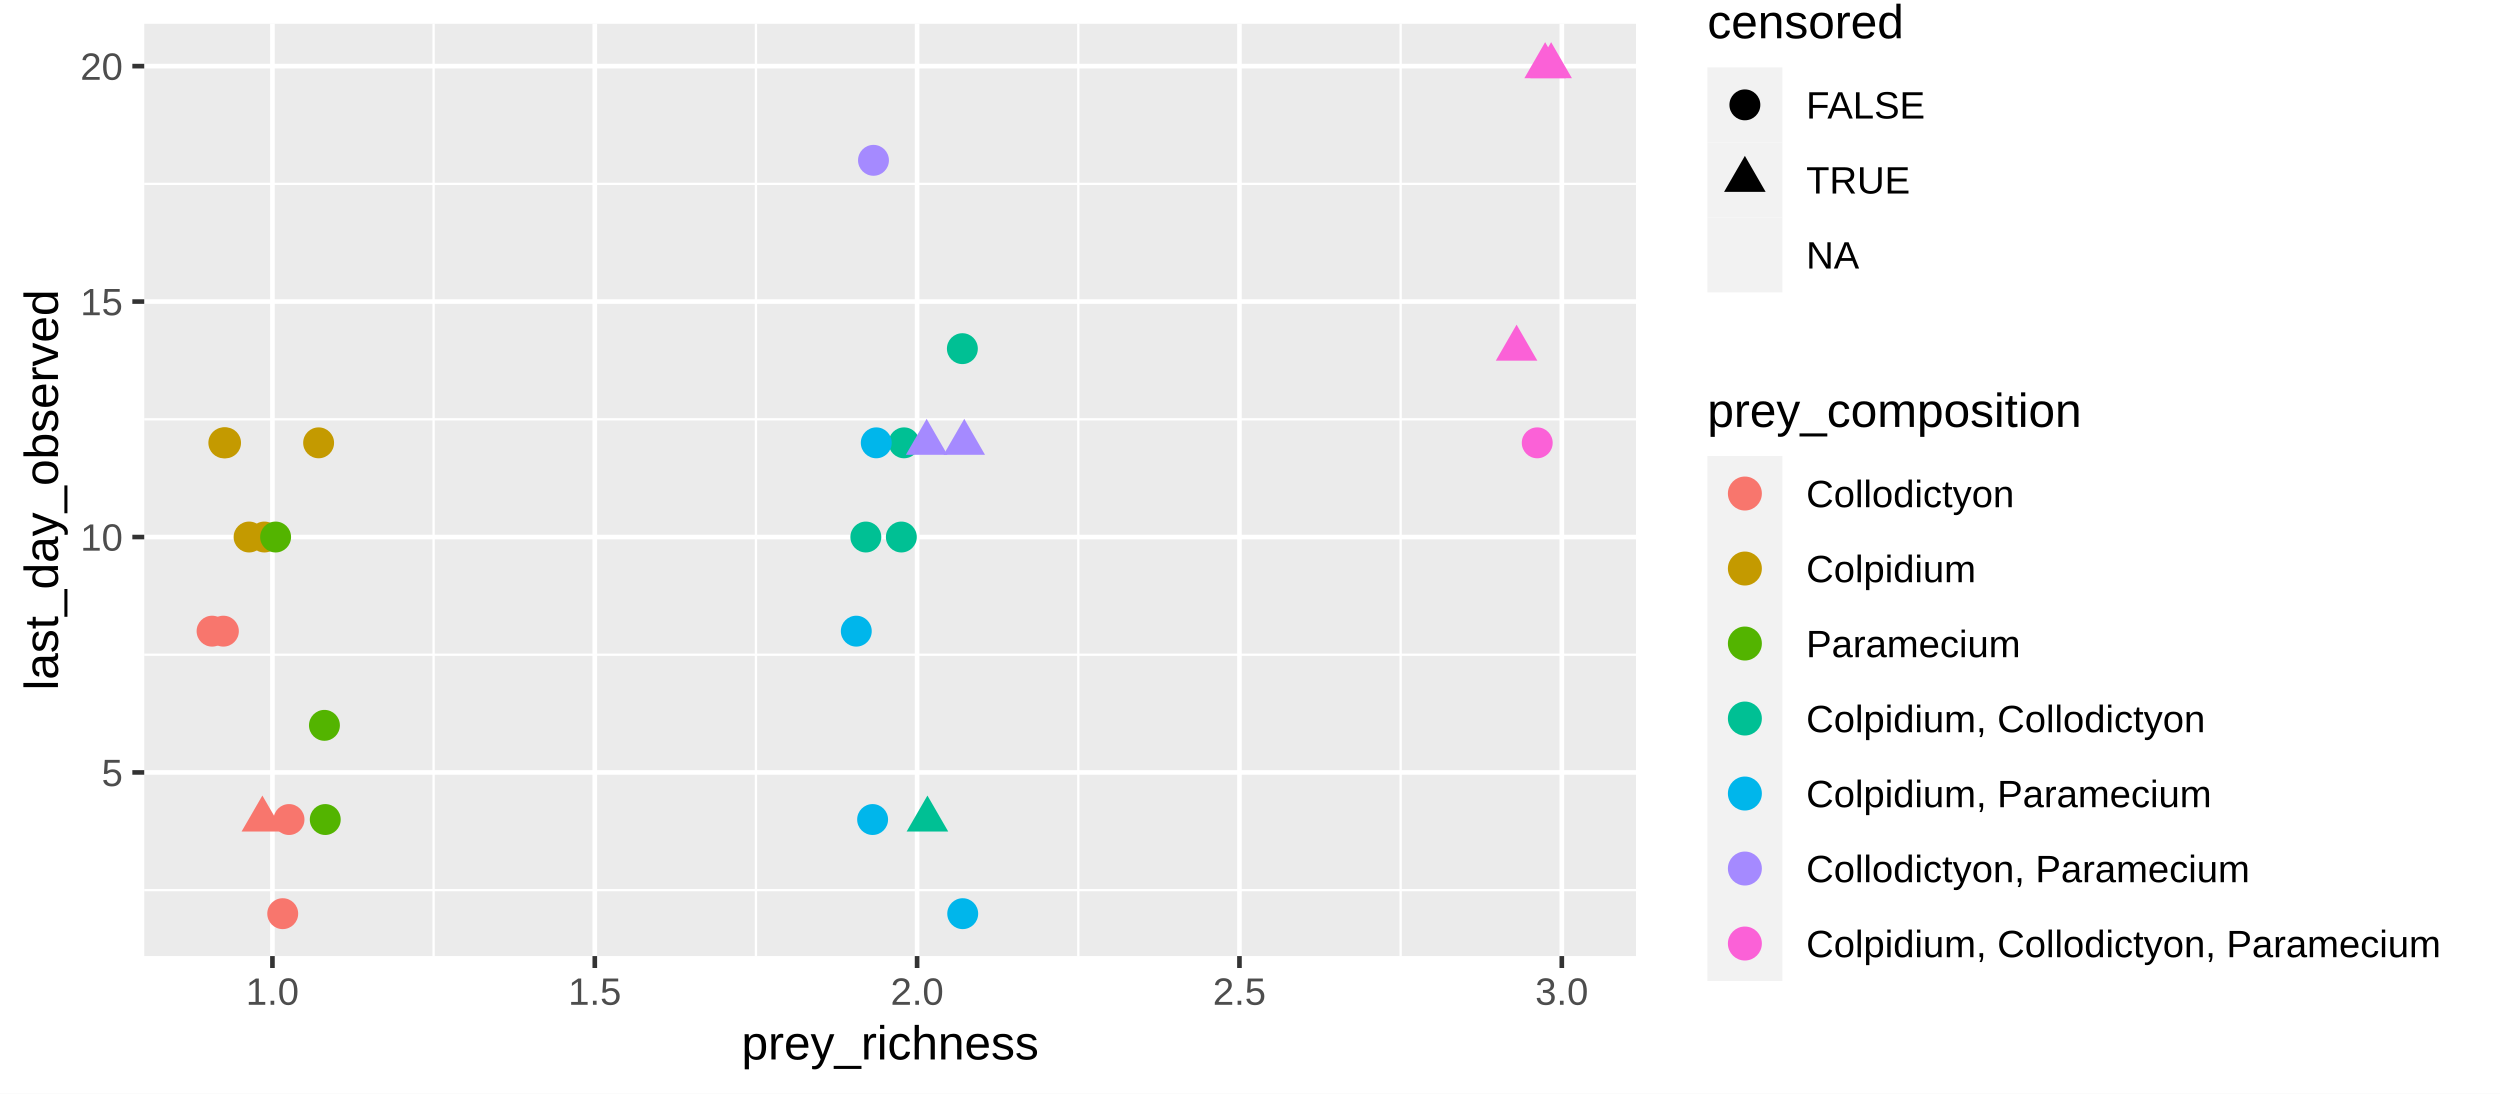
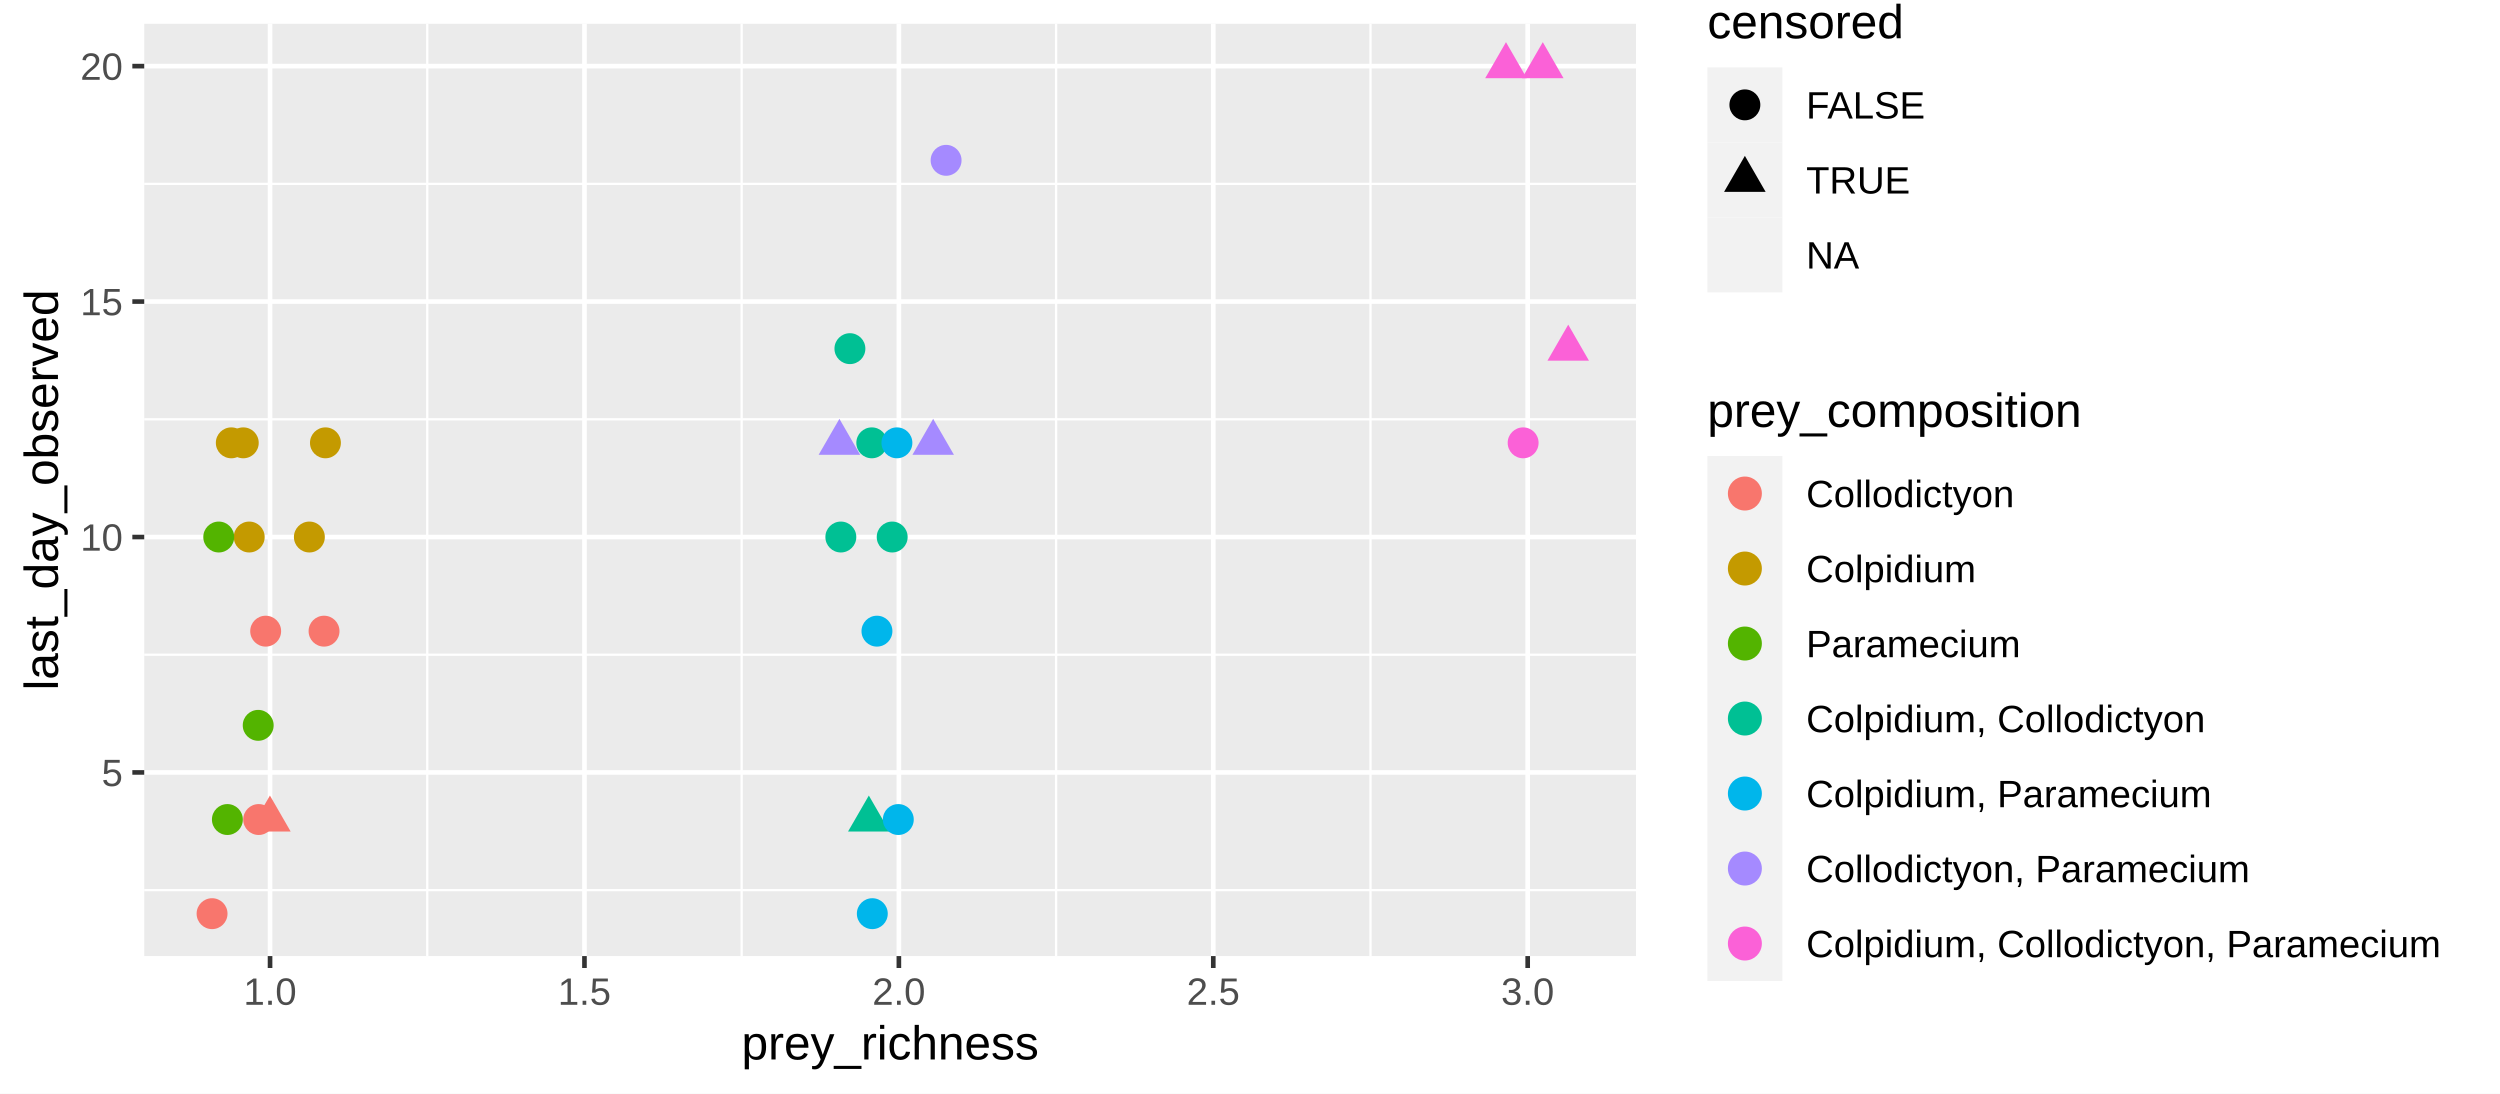
<svg xmlns="http://www.w3.org/2000/svg" viewBox="0 0 576.00 252.00">
  <defs>
    <style type="text/css">
    line, polyline, polygon, path, rect, circle {
      fill: none;
      stroke: #000000;
      stroke-linecap: round;
      stroke-linejoin: round;
      stroke-miterlimit: 10.00;
    }
  </style>
  </defs>
  <rect width="100%" height="100%" style="stroke: none; fill: #FFFFFF;" />
  <rect x="0" y="0.00" width="576.00" height="252.00" style="stroke-width: 1.07; stroke: none;" />
  <defs>
    <clipPath id="cpMzMuMjN8Mzc2Ljk0fDIyMC4yOHw1LjQ4">
      <rect x="33.23" y="5.48" width="343.71" height="214.80" />
    </clipPath>
  </defs>
  <rect x="33.23" y="5.48" width="343.71" height="214.80" style="stroke-width: 1.07; stroke: none; fill: #EBEBEB;" clip-path="url(#cpMzMuMjN8Mzc2Ljk0fDIyMC4yOHw1LjQ4)" />
  <polyline points="33.23,205.09 376.94,205.09 " style="stroke-width: 0.53; stroke: #FFFFFF; stroke-linecap: butt;" clip-path="url(#cpMzMuMjN8Mzc2Ljk0fDIyMC4yOHw1LjQ4)" />
  <polyline points="33.23,150.85 376.94,150.85 " style="stroke-width: 0.53; stroke: #FFFFFF; stroke-linecap: butt;" clip-path="url(#cpMzMuMjN8Mzc2Ljk0fDIyMC4yOHw1LjQ4)" />
  <polyline points="33.23,96.61 376.94,96.61 " style="stroke-width: 0.53; stroke: #FFFFFF; stroke-linecap: butt;" clip-path="url(#cpMzMuMjN8Mzc2Ljk0fDIyMC4yOHw1LjQ4)" />
  <polyline points="33.23,42.36 376.94,42.36 " style="stroke-width: 0.53; stroke: #FFFFFF; stroke-linecap: butt;" clip-path="url(#cpMzMuMjN8Mzc2Ljk0fDIyMC4yOHw1LjQ4)" />
-   <polyline points="99.90,220.28 99.90,5.48 " style="stroke-width: 0.53; stroke: #FFFFFF; stroke-linecap: butt;" clip-path="url(#cpMzMuMjN8Mzc2Ljk0fDIyMC4yOHw1LjQ4)" />
-   <polyline points="174.17,220.28 174.17,5.48 " style="stroke-width: 0.53; stroke: #FFFFFF; stroke-linecap: butt;" clip-path="url(#cpMzMuMjN8Mzc2Ljk0fDIyMC4yOHw1LjQ4)" />
-   <polyline points="248.44,220.28 248.44,5.48 " style="stroke-width: 0.53; stroke: #FFFFFF; stroke-linecap: butt;" clip-path="url(#cpMzMuMjN8Mzc2Ljk0fDIyMC4yOHw1LjQ4)" />
-   <polyline points="322.71,220.28 322.71,5.48 " style="stroke-width: 0.53; stroke: #FFFFFF; stroke-linecap: butt;" clip-path="url(#cpMzMuMjN8Mzc2Ljk0fDIyMC4yOHw1LjQ4)" />
+   <polyline points="98.44,220.28 98.44,5.48 " style="stroke-width: 0.53; stroke: #FFFFFF; stroke-linecap: butt;" clip-path="url(#cpMzMuMjN8Mzc2Ljk0fDIyMC4yOHw1LjQ4)" />
+   <polyline points="170.88,220.28 170.88,5.48 " style="stroke-width: 0.53; stroke: #FFFFFF; stroke-linecap: butt;" clip-path="url(#cpMzMuMjN8Mzc2Ljk0fDIyMC4yOHw1LjQ4)" />
+   <polyline points="243.32,220.28 243.32,5.48 " style="stroke-width: 0.53; stroke: #FFFFFF; stroke-linecap: butt;" clip-path="url(#cpMzMuMjN8Mzc2Ljk0fDIyMC4yOHw1LjQ4)" />
+   <polyline points="315.76,220.28 315.76,5.48 " style="stroke-width: 0.53; stroke: #FFFFFF; stroke-linecap: butt;" clip-path="url(#cpMzMuMjN8Mzc2Ljk0fDIyMC4yOHw1LjQ4)" />
  <polyline points="33.23,177.97 376.94,177.97 " style="stroke-width: 1.07; stroke: #FFFFFF; stroke-linecap: butt;" clip-path="url(#cpMzMuMjN8Mzc2Ljk0fDIyMC4yOHw1LjQ4)" />
  <polyline points="33.23,123.73 376.94,123.73 " style="stroke-width: 1.07; stroke: #FFFFFF; stroke-linecap: butt;" clip-path="url(#cpMzMuMjN8Mzc2Ljk0fDIyMC4yOHw1LjQ4)" />
  <polyline points="33.23,69.48 376.94,69.48 " style="stroke-width: 1.07; stroke: #FFFFFF; stroke-linecap: butt;" clip-path="url(#cpMzMuMjN8Mzc2Ljk0fDIyMC4yOHw1LjQ4)" />
  <polyline points="33.23,15.24 376.94,15.24 " style="stroke-width: 1.07; stroke: #FFFFFF; stroke-linecap: butt;" clip-path="url(#cpMzMuMjN8Mzc2Ljk0fDIyMC4yOHw1LjQ4)" />
-   <polyline points="62.77,220.28 62.77,5.48 " style="stroke-width: 1.07; stroke: #FFFFFF; stroke-linecap: butt;" clip-path="url(#cpMzMuMjN8Mzc2Ljk0fDIyMC4yOHw1LjQ4)" />
-   <polyline points="137.04,220.28 137.04,5.48 " style="stroke-width: 1.07; stroke: #FFFFFF; stroke-linecap: butt;" clip-path="url(#cpMzMuMjN8Mzc2Ljk0fDIyMC4yOHw1LjQ4)" />
-   <polyline points="211.30,220.28 211.30,5.48 " style="stroke-width: 1.07; stroke: #FFFFFF; stroke-linecap: butt;" clip-path="url(#cpMzMuMjN8Mzc2Ljk0fDIyMC4yOHw1LjQ4)" />
-   <polyline points="285.57,220.28 285.57,5.48 " style="stroke-width: 1.07; stroke: #FFFFFF; stroke-linecap: butt;" clip-path="url(#cpMzMuMjN8Mzc2Ljk0fDIyMC4yOHw1LjQ4)" />
-   <polyline points="359.84,220.28 359.84,5.48 " style="stroke-width: 1.07; stroke: #FFFFFF; stroke-linecap: butt;" clip-path="url(#cpMzMuMjN8Mzc2Ljk0fDIyMC4yOHw1LjQ4)" />
-   <circle cx="51.47" cy="145.42" r="3.56" style="stroke-width: 0.71; stroke: none; fill: #F8766D;" clip-path="url(#cpMzMuMjN8Mzc2Ljk0fDIyMC4yOHw1LjQ4)" />
-   <circle cx="48.86" cy="145.42" r="3.56" style="stroke-width: 0.71; stroke: none; fill: #F8766D;" clip-path="url(#cpMzMuMjN8Mzc2Ljk0fDIyMC4yOHw1LjQ4)" />
-   <circle cx="66.59" cy="188.82" r="3.56" style="stroke-width: 0.71; stroke: none; fill: #F8766D;" clip-path="url(#cpMzMuMjN8Mzc2Ljk0fDIyMC4yOHw1LjQ4)" />
-   <circle cx="65.14" cy="210.51" r="3.56" style="stroke-width: 0.71; stroke: none; fill: #F8766D;" clip-path="url(#cpMzMuMjN8Mzc2Ljk0fDIyMC4yOHw1LjQ4)" />
-   <polygon points="60.45,183.29 65.24,191.58 55.66,191.58 " style="stroke-width: 0.71; stroke: none; fill: #F8766D;" clip-path="url(#cpMzMuMjN8Mzc2Ljk0fDIyMC4yOHw1LjQ4)" />
-   <circle cx="60.91" cy="123.73" r="3.56" style="stroke-width: 0.71; stroke: none; fill: #C49A00;" clip-path="url(#cpMzMuMjN8Mzc2Ljk0fDIyMC4yOHw1LjQ4)" />
-   <circle cx="57.39" cy="123.73" r="3.56" style="stroke-width: 0.71; stroke: none; fill: #C49A00;" clip-path="url(#cpMzMuMjN8Mzc2Ljk0fDIyMC4yOHw1LjQ4)" />
-   <circle cx="73.41" cy="102.03" r="3.56" style="stroke-width: 0.71; stroke: none; fill: #C49A00;" clip-path="url(#cpMzMuMjN8Mzc2Ljk0fDIyMC4yOHw1LjQ4)" />
-   <circle cx="51.97" cy="102.03" r="3.56" style="stroke-width: 0.71; stroke: none; fill: #C49A00;" clip-path="url(#cpMzMuMjN8Mzc2Ljk0fDIyMC4yOHw1LjQ4)" />
-   <circle cx="51.57" cy="102.03" r="3.56" style="stroke-width: 0.71; stroke: none; fill: #C49A00;" clip-path="url(#cpMzMuMjN8Mzc2Ljk0fDIyMC4yOHw1LjQ4)" />
-   <circle cx="74.94" cy="188.82" r="3.56" style="stroke-width: 0.71; stroke: none; fill: #53B400;" clip-path="url(#cpMzMuMjN8Mzc2Ljk0fDIyMC4yOHw1LjQ4)" />
-   <circle cx="74.75" cy="167.12" r="3.56" style="stroke-width: 0.71; stroke: none; fill: #53B400;" clip-path="url(#cpMzMuMjN8Mzc2Ljk0fDIyMC4yOHw1LjQ4)" />
-   <circle cx="63.50" cy="123.73" r="3.56" style="stroke-width: 0.71; stroke: none; fill: #53B400;" clip-path="url(#cpMzMuMjN8Mzc2Ljk0fDIyMC4yOHw1LjQ4)" />
-   <circle cx="199.49" cy="123.73" r="3.56" style="stroke-width: 0.71; stroke: none; fill: #00C094;" clip-path="url(#cpMzMuMjN8Mzc2Ljk0fDIyMC4yOHw1LjQ4)" />
-   <circle cx="207.67" cy="123.73" r="3.56" style="stroke-width: 0.71; stroke: none; fill: #00C094;" clip-path="url(#cpMzMuMjN8Mzc2Ljk0fDIyMC4yOHw1LjQ4)" />
-   <polygon points="213.68,183.29 218.47,191.58 208.89,191.58 " style="stroke-width: 0.71; stroke: none; fill: #00C094;" clip-path="url(#cpMzMuMjN8Mzc2Ljk0fDIyMC4yOHw1LjQ4)" />
-   <circle cx="221.73" cy="80.33" r="3.56" style="stroke-width: 0.71; stroke: none; fill: #00C094;" clip-path="url(#cpMzMuMjN8Mzc2Ljk0fDIyMC4yOHw1LjQ4)" />
-   <circle cx="208.29" cy="102.03" r="3.56" style="stroke-width: 0.71; stroke: none; fill: #00C094;" clip-path="url(#cpMzMuMjN8Mzc2Ljk0fDIyMC4yOHw1LjQ4)" />
-   <circle cx="197.29" cy="145.42" r="3.56" style="stroke-width: 0.71; stroke: none; fill: #00B6EB;" clip-path="url(#cpMzMuMjN8Mzc2Ljk0fDIyMC4yOHw1LjQ4)" />
-   <circle cx="201.05" cy="188.82" r="3.56" style="stroke-width: 0.71; stroke: none; fill: #00B6EB;" clip-path="url(#cpMzMuMjN8Mzc2Ljk0fDIyMC4yOHw1LjQ4)" />
-   <circle cx="221.81" cy="210.51" r="3.56" style="stroke-width: 0.71; stroke: none; fill: #00B6EB;" clip-path="url(#cpMzMuMjN8Mzc2Ljk0fDIyMC4yOHw1LjQ4)" />
-   <circle cx="201.89" cy="102.03" r="3.56" style="stroke-width: 0.71; stroke: none; fill: #00B6EB;" clip-path="url(#cpMzMuMjN8Mzc2Ljk0fDIyMC4yOHw1LjQ4)" />
-   <polygon points="222.17,96.50 226.95,104.79 217.38,104.79 " style="stroke-width: 0.71; stroke: none; fill: #A58AFF;" clip-path="url(#cpMzMuMjN8Mzc2Ljk0fDIyMC4yOHw1LjQ4)" />
-   <polygon points="213.50,96.50 218.29,104.79 208.71,104.79 " style="stroke-width: 0.71; stroke: none; fill: #A58AFF;" clip-path="url(#cpMzMuMjN8Mzc2Ljk0fDIyMC4yOHw1LjQ4)" />
-   <circle cx="201.25" cy="36.94" r="3.56" style="stroke-width: 0.71; stroke: none; fill: #A58AFF;" clip-path="url(#cpMzMuMjN8Mzc2Ljk0fDIyMC4yOHw1LjQ4)" />
-   <circle cx="354.18" cy="102.03" r="3.56" style="stroke-width: 0.71; stroke: none; fill: #FB61D7;" clip-path="url(#cpMzMuMjN8Mzc2Ljk0fDIyMC4yOHw1LjQ4)" />
-   <polygon points="349.42,74.80 354.21,83.10 344.63,83.10 " style="stroke-width: 0.71; stroke: none; fill: #FB61D7;" clip-path="url(#cpMzMuMjN8Mzc2Ljk0fDIyMC4yOHw1LjQ4)" />
-   <polygon points="357.38,9.71 362.17,18.01 352.59,18.01 " style="stroke-width: 0.71; stroke: none; fill: #FB61D7;" clip-path="url(#cpMzMuMjN8Mzc2Ljk0fDIyMC4yOHw1LjQ4)" />
-   <polygon points="356.00,9.71 360.79,18.01 351.22,18.01 " style="stroke-width: 0.71; stroke: none; fill: #FB61D7;" clip-path="url(#cpMzMuMjN8Mzc2Ljk0fDIyMC4yOHw1LjQ4)" />
+   <polyline points="62.22,220.28 62.22,5.48 " style="stroke-width: 1.07; stroke: #FFFFFF; stroke-linecap: butt;" clip-path="url(#cpMzMuMjN8Mzc2Ljk0fDIyMC4yOHw1LjQ4)" />
+   <polyline points="134.66,220.28 134.66,5.48 " style="stroke-width: 1.07; stroke: #FFFFFF; stroke-linecap: butt;" clip-path="url(#cpMzMuMjN8Mzc2Ljk0fDIyMC4yOHw1LjQ4)" />
+   <polyline points="207.10,220.28 207.10,5.48 " style="stroke-width: 1.07; stroke: #FFFFFF; stroke-linecap: butt;" clip-path="url(#cpMzMuMjN8Mzc2Ljk0fDIyMC4yOHw1LjQ4)" />
+   <polyline points="279.54,220.28 279.54,5.48 " style="stroke-width: 1.07; stroke: #FFFFFF; stroke-linecap: butt;" clip-path="url(#cpMzMuMjN8Mzc2Ljk0fDIyMC4yOHw1LjQ4)" />
+   <polyline points="351.98,220.28 351.98,5.48 " style="stroke-width: 1.07; stroke: #FFFFFF; stroke-linecap: butt;" clip-path="url(#cpMzMuMjN8Mzc2Ljk0fDIyMC4yOHw1LjQ4)" />
+   <circle cx="61.21" cy="145.42" r="3.56" style="stroke-width: 0.71; stroke: none; fill: #F8766D;" clip-path="url(#cpMzMuMjN8Mzc2Ljk0fDIyMC4yOHw1LjQ4)" />
+   <circle cx="74.66" cy="145.42" r="3.56" style="stroke-width: 0.71; stroke: none; fill: #F8766D;" clip-path="url(#cpMzMuMjN8Mzc2Ljk0fDIyMC4yOHw1LjQ4)" />
+   <circle cx="59.60" cy="188.82" r="3.56" style="stroke-width: 0.71; stroke: none; fill: #F8766D;" clip-path="url(#cpMzMuMjN8Mzc2Ljk0fDIyMC4yOHw1LjQ4)" />
+   <circle cx="48.86" cy="210.51" r="3.56" style="stroke-width: 0.71; stroke: none; fill: #F8766D;" clip-path="url(#cpMzMuMjN8Mzc2Ljk0fDIyMC4yOHw1LjQ4)" />
+   <polygon points="62.19,183.29 66.97,191.58 57.40,191.58 " style="stroke-width: 0.71; stroke: none; fill: #F8766D;" clip-path="url(#cpMzMuMjN8Mzc2Ljk0fDIyMC4yOHw1LjQ4)" />
+   <circle cx="57.42" cy="123.73" r="3.56" style="stroke-width: 0.71; stroke: none; fill: #C49A00;" clip-path="url(#cpMzMuMjN8Mzc2Ljk0fDIyMC4yOHw1LjQ4)" />
+   <circle cx="71.28" cy="123.73" r="3.56" style="stroke-width: 0.71; stroke: none; fill: #C49A00;" clip-path="url(#cpMzMuMjN8Mzc2Ljk0fDIyMC4yOHw1LjQ4)" />
+   <circle cx="53.29" cy="102.03" r="3.56" style="stroke-width: 0.71; stroke: none; fill: #C49A00;" clip-path="url(#cpMzMuMjN8Mzc2Ljk0fDIyMC4yOHw1LjQ4)" />
+   <circle cx="56.05" cy="102.03" r="3.56" style="stroke-width: 0.71; stroke: none; fill: #C49A00;" clip-path="url(#cpMzMuMjN8Mzc2Ljk0fDIyMC4yOHw1LjQ4)" />
+   <circle cx="74.98" cy="102.03" r="3.56" style="stroke-width: 0.71; stroke: none; fill: #C49A00;" clip-path="url(#cpMzMuMjN8Mzc2Ljk0fDIyMC4yOHw1LjQ4)" />
+   <circle cx="52.39" cy="188.82" r="3.56" style="stroke-width: 0.71; stroke: none; fill: #53B400;" clip-path="url(#cpMzMuMjN8Mzc2Ljk0fDIyMC4yOHw1LjQ4)" />
+   <circle cx="59.49" cy="167.12" r="3.56" style="stroke-width: 0.71; stroke: none; fill: #53B400;" clip-path="url(#cpMzMuMjN8Mzc2Ljk0fDIyMC4yOHw1LjQ4)" />
+   <circle cx="50.40" cy="123.73" r="3.56" style="stroke-width: 0.71; stroke: none; fill: #53B400;" clip-path="url(#cpMzMuMjN8Mzc2Ljk0fDIyMC4yOHw1LjQ4)" />
+   <circle cx="205.56" cy="123.73" r="3.56" style="stroke-width: 0.71; stroke: none; fill: #00C094;" clip-path="url(#cpMzMuMjN8Mzc2Ljk0fDIyMC4yOHw1LjQ4)" />
+   <circle cx="193.73" cy="123.73" r="3.56" style="stroke-width: 0.71; stroke: none; fill: #00C094;" clip-path="url(#cpMzMuMjN8Mzc2Ljk0fDIyMC4yOHw1LjQ4)" />
+   <polygon points="200.18,183.29 204.96,191.58 195.39,191.58 " style="stroke-width: 0.71; stroke: none; fill: #00C094;" clip-path="url(#cpMzMuMjN8Mzc2Ljk0fDIyMC4yOHw1LjQ4)" />
+   <circle cx="195.82" cy="80.33" r="3.56" style="stroke-width: 0.71; stroke: none; fill: #00C094;" clip-path="url(#cpMzMuMjN8Mzc2Ljk0fDIyMC4yOHw1LjQ4)" />
+   <circle cx="200.86" cy="102.03" r="3.56" style="stroke-width: 0.71; stroke: none; fill: #00C094;" clip-path="url(#cpMzMuMjN8Mzc2Ljk0fDIyMC4yOHw1LjQ4)" />
+   <circle cx="202.05" cy="145.42" r="3.56" style="stroke-width: 0.71; stroke: none; fill: #00B6EB;" clip-path="url(#cpMzMuMjN8Mzc2Ljk0fDIyMC4yOHw1LjQ4)" />
+   <circle cx="206.97" cy="188.82" r="3.56" style="stroke-width: 0.71; stroke: none; fill: #00B6EB;" clip-path="url(#cpMzMuMjN8Mzc2Ljk0fDIyMC4yOHw1LjQ4)" />
+   <circle cx="200.98" cy="210.51" r="3.56" style="stroke-width: 0.71; stroke: none; fill: #00B6EB;" clip-path="url(#cpMzMuMjN8Mzc2Ljk0fDIyMC4yOHw1LjQ4)" />
+   <circle cx="206.65" cy="102.03" r="3.56" style="stroke-width: 0.71; stroke: none; fill: #00B6EB;" clip-path="url(#cpMzMuMjN8Mzc2Ljk0fDIyMC4yOHw1LjQ4)" />
+   <polygon points="215.00,96.50 219.79,104.79 210.22,104.79 " style="stroke-width: 0.71; stroke: none; fill: #A58AFF;" clip-path="url(#cpMzMuMjN8Mzc2Ljk0fDIyMC4yOHw1LjQ4)" />
+   <polygon points="193.40,96.50 198.18,104.79 188.61,104.79 " style="stroke-width: 0.71; stroke: none; fill: #A58AFF;" clip-path="url(#cpMzMuMjN8Mzc2Ljk0fDIyMC4yOHw1LjQ4)" />
+   <circle cx="217.98" cy="36.94" r="3.56" style="stroke-width: 0.71; stroke: none; fill: #A58AFF;" clip-path="url(#cpMzMuMjN8Mzc2Ljk0fDIyMC4yOHw1LjQ4)" />
+   <circle cx="350.93" cy="102.03" r="3.56" style="stroke-width: 0.71; stroke: none; fill: #FB61D7;" clip-path="url(#cpMzMuMjN8Mzc2Ljk0fDIyMC4yOHw1LjQ4)" />
+   <polygon points="361.32,74.80 366.10,83.10 356.53,83.10 " style="stroke-width: 0.71; stroke: none; fill: #FB61D7;" clip-path="url(#cpMzMuMjN8Mzc2Ljk0fDIyMC4yOHw1LjQ4)" />
+   <polygon points="355.46,9.71 360.24,18.01 350.67,18.01 " style="stroke-width: 0.71; stroke: none; fill: #FB61D7;" clip-path="url(#cpMzMuMjN8Mzc2Ljk0fDIyMC4yOHw1LjQ4)" />
+   <polygon points="346.98,9.71 351.77,18.01 342.19,18.01 " style="stroke-width: 0.71; stroke: none; fill: #FB61D7;" clip-path="url(#cpMzMuMjN8Mzc2Ljk0fDIyMC4yOHw1LjQ4)" />
  <defs>
    <clipPath id="cpMC4wMHw1NzYuMDB8MjUyLjAwfDAuMDA=">
      <rect x="0.00" y="0.00" width="576.00" height="252.00" />
    </clipPath>
  </defs>
  <g clip-path="url(#cpMC4wMHw1NzYuMDB8MjUyLjAwfDAuMDA=)">
    <text x="23.41" y="181.12" style="font-size: 8.80px; fill: #4D4D4D; font-family: Arial;" textLength="4.89px" lengthAdjust="spacingAndGlyphs">5</text>
  </g>
  <g clip-path="url(#cpMC4wMHw1NzYuMDB8MjUyLjAwfDAuMDA=)">
    <text x="18.51" y="126.88" style="font-size: 8.80px; fill: #4D4D4D; font-family: Arial;" textLength="9.79px" lengthAdjust="spacingAndGlyphs">10</text>
  </g>
  <g clip-path="url(#cpMC4wMHw1NzYuMDB8MjUyLjAwfDAuMDA=)">
    <text x="18.51" y="72.63" style="font-size: 8.80px; fill: #4D4D4D; font-family: Arial;" textLength="9.79px" lengthAdjust="spacingAndGlyphs">15</text>
  </g>
  <g clip-path="url(#cpMC4wMHw1NzYuMDB8MjUyLjAwfDAuMDA=)">
    <text x="18.51" y="18.39" style="font-size: 8.80px; fill: #4D4D4D; font-family: Arial;" textLength="9.79px" lengthAdjust="spacingAndGlyphs">20</text>
  </g>
  <polyline points="30.49,177.97 33.23,177.97 " style="stroke-width: 1.07; stroke: #333333; stroke-linecap: butt;" clip-path="url(#cpMC4wMHw1NzYuMDB8MjUyLjAwfDAuMDA=)" />
  <polyline points="30.49,123.73 33.23,123.73 " style="stroke-width: 1.07; stroke: #333333; stroke-linecap: butt;" clip-path="url(#cpMC4wMHw1NzYuMDB8MjUyLjAwfDAuMDA=)" />
  <polyline points="30.49,69.48 33.23,69.48 " style="stroke-width: 1.07; stroke: #333333; stroke-linecap: butt;" clip-path="url(#cpMC4wMHw1NzYuMDB8MjUyLjAwfDAuMDA=)" />
  <polyline points="30.49,15.24 33.23,15.24 " style="stroke-width: 1.07; stroke: #333333; stroke-linecap: butt;" clip-path="url(#cpMC4wMHw1NzYuMDB8MjUyLjAwfDAuMDA=)" />
-   <polyline points="62.77,223.02 62.77,220.28 " style="stroke-width: 1.07; stroke: #333333; stroke-linecap: butt;" clip-path="url(#cpMC4wMHw1NzYuMDB8MjUyLjAwfDAuMDA=)" />
-   <polyline points="137.04,223.02 137.04,220.28 " style="stroke-width: 1.07; stroke: #333333; stroke-linecap: butt;" clip-path="url(#cpMC4wMHw1NzYuMDB8MjUyLjAwfDAuMDA=)" />
-   <polyline points="211.30,223.02 211.30,220.28 " style="stroke-width: 1.07; stroke: #333333; stroke-linecap: butt;" clip-path="url(#cpMC4wMHw1NzYuMDB8MjUyLjAwfDAuMDA=)" />
-   <polyline points="285.57,223.02 285.57,220.28 " style="stroke-width: 1.07; stroke: #333333; stroke-linecap: butt;" clip-path="url(#cpMC4wMHw1NzYuMDB8MjUyLjAwfDAuMDA=)" />
-   <polyline points="359.84,223.02 359.84,220.28 " style="stroke-width: 1.07; stroke: #333333; stroke-linecap: butt;" clip-path="url(#cpMC4wMHw1NzYuMDB8MjUyLjAwfDAuMDA=)" />
+   <polyline points="62.22,223.02 62.22,220.28 " style="stroke-width: 1.07; stroke: #333333; stroke-linecap: butt;" clip-path="url(#cpMC4wMHw1NzYuMDB8MjUyLjAwfDAuMDA=)" />
+   <polyline points="134.66,223.02 134.66,220.28 " style="stroke-width: 1.07; stroke: #333333; stroke-linecap: butt;" clip-path="url(#cpMC4wMHw1NzYuMDB8MjUyLjAwfDAuMDA=)" />
+   <polyline points="207.10,223.02 207.10,220.28 " style="stroke-width: 1.07; stroke: #333333; stroke-linecap: butt;" clip-path="url(#cpMC4wMHw1NzYuMDB8MjUyLjAwfDAuMDA=)" />
+   <polyline points="279.54,223.02 279.54,220.28 " style="stroke-width: 1.07; stroke: #333333; stroke-linecap: butt;" clip-path="url(#cpMC4wMHw1NzYuMDB8MjUyLjAwfDAuMDA=)" />
+   <polyline points="351.98,223.02 351.98,220.28 " style="stroke-width: 1.07; stroke: #333333; stroke-linecap: butt;" clip-path="url(#cpMC4wMHw1NzYuMDB8MjUyLjAwfDAuMDA=)" />
  <g clip-path="url(#cpMC4wMHw1NzYuMDB8MjUyLjAwfDAuMDA=)">
-     <text x="56.65" y="231.51" style="font-size: 8.80px; fill: #4D4D4D; font-family: Arial;" textLength="12.23px" lengthAdjust="spacingAndGlyphs">1.0</text>
+     <text x="56.10" y="231.51" style="font-size: 8.80px; fill: #4D4D4D; font-family: Arial;" textLength="12.23px" lengthAdjust="spacingAndGlyphs">1.0</text>
  </g>
  <g clip-path="url(#cpMC4wMHw1NzYuMDB8MjUyLjAwfDAuMDA=)">
-     <text x="130.92" y="231.51" style="font-size: 8.80px; fill: #4D4D4D; font-family: Arial;" textLength="12.23px" lengthAdjust="spacingAndGlyphs">1.5</text>
+     <text x="128.54" y="231.51" style="font-size: 8.80px; fill: #4D4D4D; font-family: Arial;" textLength="12.23px" lengthAdjust="spacingAndGlyphs">1.5</text>
  </g>
  <g clip-path="url(#cpMC4wMHw1NzYuMDB8MjUyLjAwfDAuMDA=)">
-     <text x="205.19" y="231.51" style="font-size: 8.80px; fill: #4D4D4D; font-family: Arial;" textLength="12.23px" lengthAdjust="spacingAndGlyphs">2.0</text>
+     <text x="200.98" y="231.51" style="font-size: 8.80px; fill: #4D4D4D; font-family: Arial;" textLength="12.23px" lengthAdjust="spacingAndGlyphs">2.0</text>
  </g>
  <g clip-path="url(#cpMC4wMHw1NzYuMDB8MjUyLjAwfDAuMDA=)">
-     <text x="279.45" y="231.51" style="font-size: 8.80px; fill: #4D4D4D; font-family: Arial;" textLength="12.23px" lengthAdjust="spacingAndGlyphs">2.5</text>
+     <text x="273.42" y="231.51" style="font-size: 8.80px; fill: #4D4D4D; font-family: Arial;" textLength="12.23px" lengthAdjust="spacingAndGlyphs">2.5</text>
  </g>
  <g clip-path="url(#cpMC4wMHw1NzYuMDB8MjUyLjAwfDAuMDA=)">
-     <text x="353.72" y="231.51" style="font-size: 8.80px; fill: #4D4D4D; font-family: Arial;" textLength="12.23px" lengthAdjust="spacingAndGlyphs">3.0</text>
+     <text x="345.86" y="231.51" style="font-size: 8.80px; fill: #4D4D4D; font-family: Arial;" textLength="12.23px" lengthAdjust="spacingAndGlyphs">3.0</text>
  </g>
  <g clip-path="url(#cpMC4wMHw1NzYuMDB8MjUyLjAwfDAuMDA=)">
    <text x="170.85" y="244.10" style="font-size: 11.00px; font-family: Arial;" textLength="68.48px" lengthAdjust="spacingAndGlyphs">prey_richness</text>
  </g>
  <g clip-path="url(#cpMC4wMHw1NzYuMDB8MjUyLjAwfDAuMDA=)">
    <text transform="translate(13.35,159.05) rotate(-90)" style="font-size: 11.00px; font-family: Arial;" textLength="92.34px" lengthAdjust="spacingAndGlyphs">last_day_observed</text>
  </g>
  <rect x="387.90" y="-5.76" width="61.51" height="78.60" style="stroke-width: 1.07; stroke: none; fill: #FFFFFF;" clip-path="url(#cpMC4wMHw1NzYuMDB8MjUyLjAwfDAuMDA=)" />
  <g clip-path="url(#cpMC4wMHw1NzYuMDB8MjUyLjAwfDAuMDA=)">
    <text x="393.38" y="8.82" style="font-size: 11.00px; font-family: Arial;" textLength="45.25px" lengthAdjust="spacingAndGlyphs">censored</text>
  </g>
  <rect x="393.38" y="15.52" width="17.28" height="17.28" style="stroke-width: 1.07; stroke: none; fill: #F2F2F2;" clip-path="url(#cpMC4wMHw1NzYuMDB8MjUyLjAwfDAuMDA=)" />
  <circle cx="402.02" cy="24.16" r="3.56" style="stroke-width: 0.71; stroke: none; fill: #000000;" clip-path="url(#cpMC4wMHw1NzYuMDB8MjUyLjAwfDAuMDA=)" />
  <rect x="393.38" y="32.80" width="17.28" height="17.28" style="stroke-width: 1.07; stroke: none; fill: #F2F2F2;" clip-path="url(#cpMC4wMHw1NzYuMDB8MjUyLjAwfDAuMDA=)" />
  <polygon points="402.02,35.91 406.80,44.20 397.23,44.20 " style="stroke-width: 0.71; stroke: none; fill: #000000;" clip-path="url(#cpMC4wMHw1NzYuMDB8MjUyLjAwfDAuMDA=)" />
  <rect x="393.38" y="50.08" width="17.28" height="17.28" style="stroke-width: 1.07; stroke: none; fill: #F2F2F2;" clip-path="url(#cpMC4wMHw1NzYuMDB8MjUyLjAwfDAuMDA=)" />
  <g clip-path="url(#cpMC4wMHw1NzYuMDB8MjUyLjAwfDAuMDA=)">
    <text x="416.14" y="27.31" style="font-size: 8.80px; font-family: Arial;" textLength="27.88px" lengthAdjust="spacingAndGlyphs">FALSE</text>
  </g>
  <g clip-path="url(#cpMC4wMHw1NzYuMDB8MjUyLjAwfDAuMDA=)">
    <text x="416.14" y="44.59" style="font-size: 8.80px; font-family: Arial;" textLength="23.96px" lengthAdjust="spacingAndGlyphs">TRUE</text>
  </g>
  <g clip-path="url(#cpMC4wMHw1NzYuMDB8MjUyLjAwfDAuMDA=)">
    <text x="416.14" y="61.87" style="font-size: 8.80px; font-family: Arial;" textLength="12.22px" lengthAdjust="spacingAndGlyphs">NA</text>
  </g>
  <rect x="387.90" y="83.80" width="182.62" height="147.72" style="stroke-width: 1.07; stroke: none; fill: #FFFFFF;" clip-path="url(#cpMC4wMHw1NzYuMDB8MjUyLjAwfDAuMDA=)" />
  <g clip-path="url(#cpMC4wMHw1NzYuMDB8MjUyLjAwfDAuMDA=)">
    <text x="393.38" y="98.37" style="font-size: 11.00px; font-family: Arial;" textLength="86.21px" lengthAdjust="spacingAndGlyphs">prey_composition</text>
  </g>
  <rect x="393.38" y="105.07" width="17.28" height="17.28" style="stroke-width: 1.07; stroke: none; fill: #F2F2F2;" clip-path="url(#cpMC4wMHw1NzYuMDB8MjUyLjAwfDAuMDA=)" />
  <circle cx="402.02" cy="113.71" r="3.56" style="stroke-width: 0.71; stroke: #F8766D; fill: #F8766D;" clip-path="url(#cpMC4wMHw1NzYuMDB8MjUyLjAwfDAuMDA=)" />
  <rect x="393.38" y="122.35" width="17.28" height="17.28" style="stroke-width: 1.07; stroke: none; fill: #F2F2F2;" clip-path="url(#cpMC4wMHw1NzYuMDB8MjUyLjAwfDAuMDA=)" />
  <circle cx="402.02" cy="130.99" r="3.56" style="stroke-width: 0.71; stroke: #C49A00; fill: #C49A00;" clip-path="url(#cpMC4wMHw1NzYuMDB8MjUyLjAwfDAuMDA=)" />
  <rect x="393.38" y="139.63" width="17.28" height="17.28" style="stroke-width: 1.07; stroke: none; fill: #F2F2F2;" clip-path="url(#cpMC4wMHw1NzYuMDB8MjUyLjAwfDAuMDA=)" />
  <circle cx="402.02" cy="148.27" r="3.56" style="stroke-width: 0.71; stroke: #53B400; fill: #53B400;" clip-path="url(#cpMC4wMHw1NzYuMDB8MjUyLjAwfDAuMDA=)" />
  <rect x="393.38" y="156.91" width="17.28" height="17.28" style="stroke-width: 1.07; stroke: none; fill: #F2F2F2;" clip-path="url(#cpMC4wMHw1NzYuMDB8MjUyLjAwfDAuMDA=)" />
  <circle cx="402.02" cy="165.55" r="3.56" style="stroke-width: 0.71; stroke: #00C094; fill: #00C094;" clip-path="url(#cpMC4wMHw1NzYuMDB8MjUyLjAwfDAuMDA=)" />
  <rect x="393.38" y="174.19" width="17.28" height="17.28" style="stroke-width: 1.07; stroke: none; fill: #F2F2F2;" clip-path="url(#cpMC4wMHw1NzYuMDB8MjUyLjAwfDAuMDA=)" />
  <circle cx="402.02" cy="182.83" r="3.56" style="stroke-width: 0.71; stroke: #00B6EB; fill: #00B6EB;" clip-path="url(#cpMC4wMHw1NzYuMDB8MjUyLjAwfDAuMDA=)" />
  <rect x="393.38" y="191.47" width="17.28" height="17.28" style="stroke-width: 1.07; stroke: none; fill: #F2F2F2;" clip-path="url(#cpMC4wMHw1NzYuMDB8MjUyLjAwfDAuMDA=)" />
  <circle cx="402.02" cy="200.11" r="3.56" style="stroke-width: 0.71; stroke: #A58AFF; fill: #A58AFF;" clip-path="url(#cpMC4wMHw1NzYuMDB8MjUyLjAwfDAuMDA=)" />
  <rect x="393.38" y="208.75" width="17.28" height="17.28" style="stroke-width: 1.07; stroke: none; fill: #F2F2F2;" clip-path="url(#cpMC4wMHw1NzYuMDB8MjUyLjAwfDAuMDA=)" />
  <circle cx="402.02" cy="217.39" r="3.56" style="stroke-width: 0.71; stroke: #FB61D7; fill: #FB61D7;" clip-path="url(#cpMC4wMHw1NzYuMDB8MjUyLjAwfDAuMDA=)" />
  <g clip-path="url(#cpMC4wMHw1NzYuMDB8MjUyLjAwfDAuMDA=)">
    <text x="416.14" y="116.86" style="font-size: 8.80px; font-family: Arial;" textLength="47.94px" lengthAdjust="spacingAndGlyphs">Collodictyon</text>
  </g>
  <g clip-path="url(#cpMC4wMHw1NzYuMDB8MjUyLjAwfDAuMDA=)">
    <text x="416.14" y="134.14" style="font-size: 8.80px; font-family: Arial;" textLength="39.13px" lengthAdjust="spacingAndGlyphs">Colpidium</text>
  </g>
  <g clip-path="url(#cpMC4wMHw1NzYuMDB8MjUyLjAwfDAuMDA=)">
    <text x="416.14" y="151.42" style="font-size: 8.80px; font-family: Arial;" textLength="49.39px" lengthAdjust="spacingAndGlyphs">Paramecium</text>
  </g>
  <g clip-path="url(#cpMC4wMHw1NzYuMDB8MjUyLjAwfDAuMDA=)">
    <text x="416.14" y="168.70" style="font-size: 8.80px; font-family: Arial;" textLength="91.95px" lengthAdjust="spacingAndGlyphs">Colpidium, Collodictyon</text>
  </g>
  <g clip-path="url(#cpMC4wMHw1NzYuMDB8MjUyLjAwfDAuMDA=)">
    <text x="416.14" y="185.98" style="font-size: 8.80px; font-family: Arial;" textLength="93.41px" lengthAdjust="spacingAndGlyphs">Colpidium, Paramecium</text>
  </g>
  <g clip-path="url(#cpMC4wMHw1NzYuMDB8MjUyLjAwfDAuMDA=)">
    <text x="416.14" y="203.26" style="font-size: 8.80px; font-family: Arial;" textLength="102.22px" lengthAdjust="spacingAndGlyphs">Collodictyon, Paramecium</text>
  </g>
  <g clip-path="url(#cpMC4wMHw1NzYuMDB8MjUyLjAwfDAuMDA=)">
    <text x="416.14" y="220.54" style="font-size: 8.80px; font-family: Arial;" textLength="146.24px" lengthAdjust="spacingAndGlyphs">Colpidium, Collodictyon, Paramecium</text>
  </g>
</svg>
